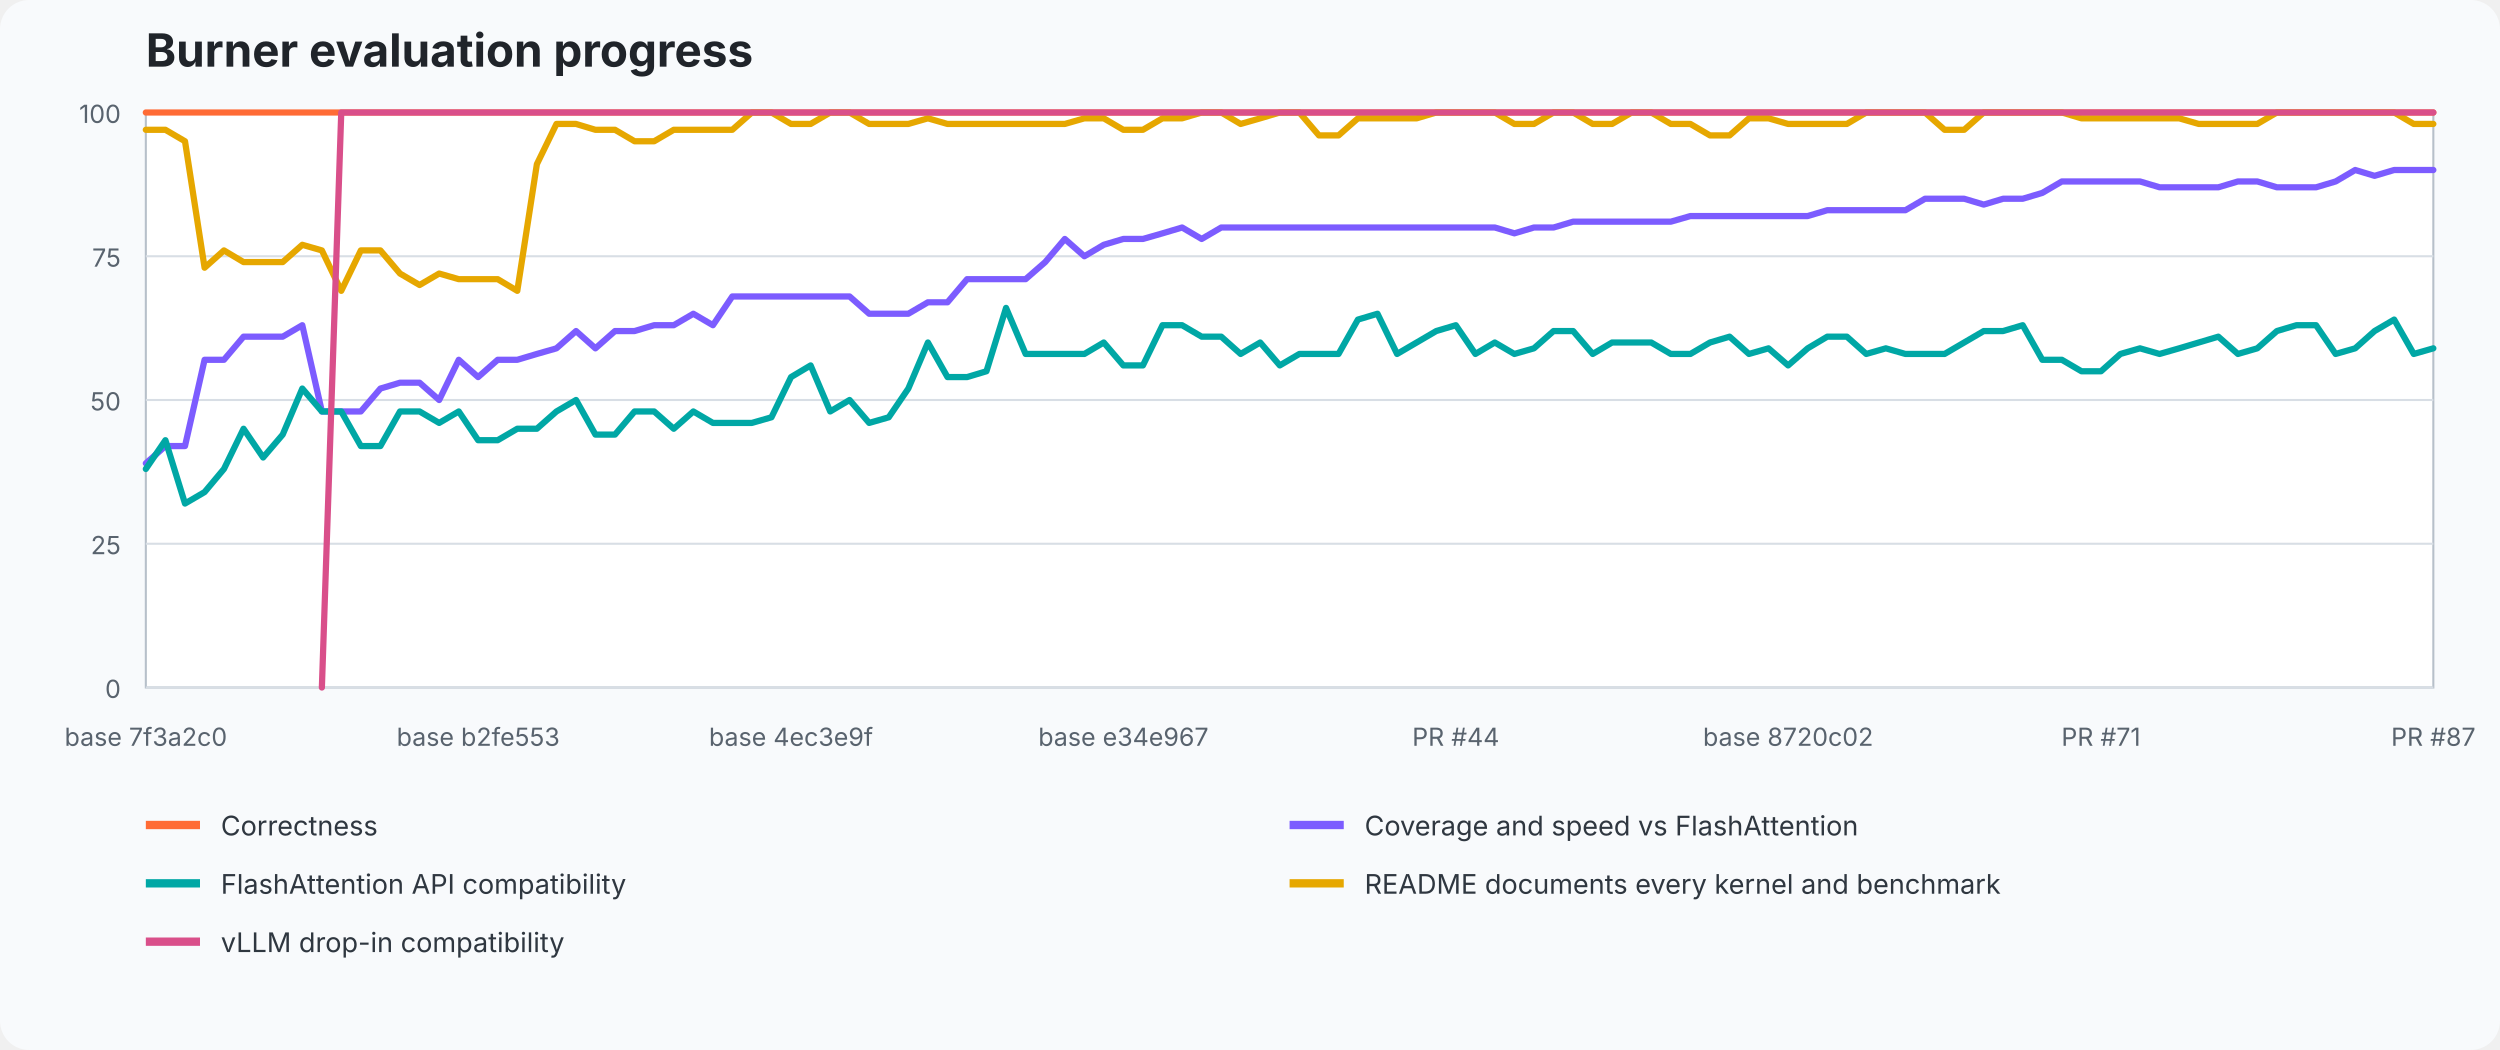
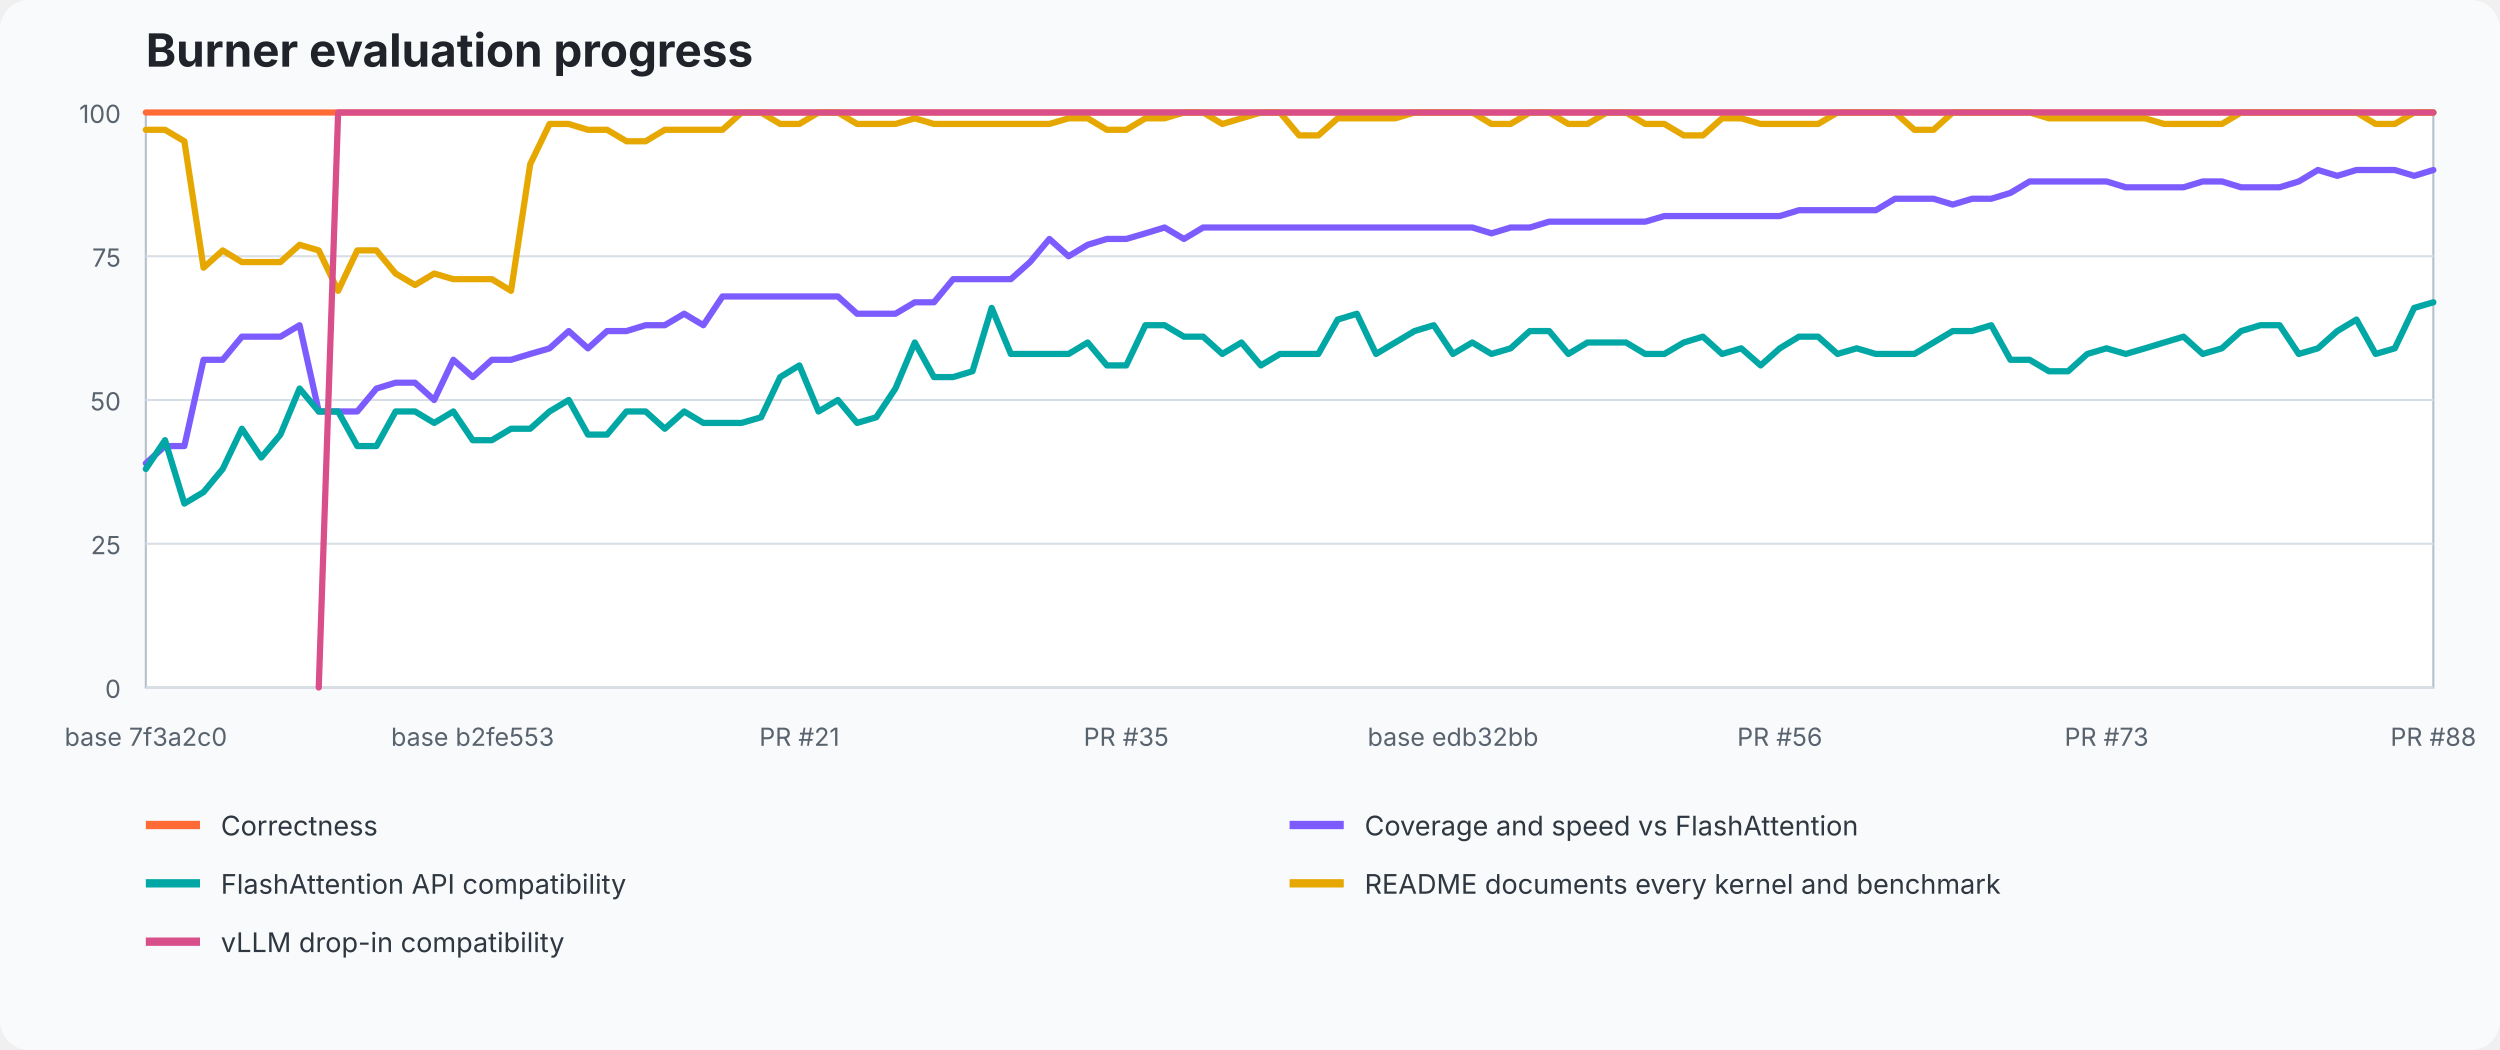
<svg xmlns="http://www.w3.org/2000/svg" width="1200" height="504" viewBox="0 0 1200 504" role="img" aria-labelledby="title desc">
  <style>text{font-family:ui-sans-serif,system-ui,-apple-system,BlinkMacSystemFont,"Segoe UI",sans-serif}.title{font-size:22px;font-weight:700;fill:#20242a}.axis{font-size:12px;fill:#59636e}.legend{font-size:13px;fill:#2f3740}.grid{stroke:#d8dee5;stroke-width:1}.plot{fill:#fff;stroke:#b7c0ca}</style>
  <rect width="100%" height="100%" fill="#f8fafc" rx="14" />
  <text x="70" y="32" class="title">Burner evaluation progress</text>
  <rect x="70" y="54" width="1098" height="276" class="plot" />
  <line x1="70" y1="330" x2="1168" y2="330" class="grid" />
  <text x="58" y="335" text-anchor="end" class="axis">0</text>
  <line x1="70" y1="261" x2="1168" y2="261" class="grid" />
  <text x="58" y="266" text-anchor="end" class="axis">25</text>
  <line x1="70" y1="192" x2="1168" y2="192" class="grid" />
  <text x="58" y="197" text-anchor="end" class="axis">50</text>
  <line x1="70" y1="123" x2="1168" y2="123" class="grid" />
  <text x="58" y="128" text-anchor="end" class="axis">75</text>
  <line x1="70" y1="54" x2="1168" y2="54" class="grid" />
  <text x="58" y="59" text-anchor="end" class="axis">100</text>
-   <polyline points="70.0,54.0 79.4,54.0 88.8,54.0 98.2,54.0 107.5,54.0 116.9,54.0 126.3,54.0 135.7,54.0 145.1,54.0 154.5,54.0 163.8,54.0 173.2,54.0 182.6,54.0 192.0,54.0 201.4,54.0 210.8,54.0 220.2,54.0 229.5,54.0 238.9,54.0 248.3,54.0 257.7,54.0 267.1,54.0 276.5,54.0 285.8,54.0 295.2,54.0 304.6,54.0 314.0,54.0 323.4,54.0 332.8,54.0 342.2,54.0 351.5,54.0 360.9,54.0 370.3,54.0 379.7,54.0 389.1,54.0 398.5,54.0 407.8,54.0 417.2,54.0 426.6,54.0 436.0,54.0 445.4,54.0 454.8,54.0 464.2,54.0 473.5,54.0 482.9,54.0 492.3,54.0 501.7,54.0 511.1,54.0 520.5,54.0 529.8,54.0 539.2,54.0 548.6,54.0 558.0,54.0 567.4,54.0 576.8,54.0 586.2,54.0 595.5,54.0 604.9,54.0 614.3,54.0 623.7,54.0 633.1,54.0 642.5,54.0 651.8,54.0 661.2,54.0 670.6,54.0 680.0,54.0 689.4,54.0 698.8,54.0 708.2,54.0 717.5,54.0 726.9,54.0 736.3,54.0 745.7,54.0 755.1,54.0 764.5,54.0 773.8,54.0 783.2,54.0 792.6,54.0 802.0,54.0 811.4,54.0 820.8,54.0 830.2,54.0 839.5,54.0 848.9,54.0 858.3,54.0 867.7,54.0 877.1,54.0 886.5,54.0 895.8,54.0 905.2,54.0 914.6,54.0 924.0,54.0 933.4,54.0 942.8,54.0 952.2,54.0 961.5,54.0 970.9,54.0 980.3,54.0 989.7,54.0 999.1,54.0 1008.5,54.0 1017.8,54.0 1027.2,54.0 1036.6,54.0 1046.0,54.0 1055.4,54.0 1064.8,54.0 1074.2,54.0 1083.5,54.0 1092.9,54.0 1102.3,54.0 1111.7,54.0 1121.1,54.0 1130.5,54.0 1139.8,54.0 1149.2,54.0 1158.6,54.0 1168.0,54.0" fill="none" stroke="#ff6b35" stroke-width="3" stroke-linejoin="round" stroke-linecap="round" />
-   <polyline points="70.0,222.4 79.4,214.1 88.8,214.1 98.2,172.7 107.5,172.7 116.9,161.6 126.3,161.6 135.7,161.6 145.1,156.1 154.5,197.5 163.8,197.5 173.2,197.5 182.6,186.5 192.0,183.7 201.4,183.7 210.8,192.0 220.2,172.7 229.5,181.0 238.9,172.7 248.3,172.7 257.7,169.9 267.1,167.2 276.5,158.9 285.8,167.2 295.2,158.9 304.6,158.9 314.0,156.1 323.4,156.1 332.8,150.6 342.2,156.1 351.5,142.3 360.9,142.3 370.3,142.3 379.7,142.3 389.1,142.3 398.5,142.3 407.8,142.3 417.2,150.6 426.6,150.6 436.0,150.6 445.4,145.1 454.8,145.1 464.2,134.0 473.5,134.0 482.9,134.0 492.3,134.0 501.7,125.8 511.1,114.7 520.5,123.0 529.8,117.5 539.2,114.7 548.6,114.7 558.0,112.0 567.4,109.2 576.8,114.7 586.2,109.2 595.5,109.2 604.9,109.2 614.3,109.2 623.7,109.2 633.1,109.2 642.5,109.2 651.8,109.2 661.2,109.2 670.6,109.2 680.0,109.2 689.4,109.2 698.8,109.2 708.2,109.2 717.5,109.2 726.9,112.0 736.3,109.2 745.7,109.2 755.1,106.4 764.5,106.4 773.8,106.4 783.2,106.4 792.6,106.4 802.0,106.4 811.4,103.7 820.8,103.7 830.2,103.7 839.5,103.7 848.9,103.7 858.3,103.7 867.7,103.7 877.1,100.9 886.5,100.9 895.8,100.9 905.2,100.9 914.6,100.9 924.0,95.4 933.4,95.4 942.8,95.4 952.2,98.2 961.5,95.4 970.9,95.4 980.3,92.6 989.7,87.1 999.1,87.1 1008.5,87.1 1017.8,87.1 1027.2,87.1 1036.6,89.9 1046.0,89.9 1055.4,89.9 1064.8,89.9 1074.2,87.1 1083.5,87.1 1092.9,89.9 1102.3,89.9 1111.7,89.9 1121.1,87.1 1130.5,81.6 1139.8,84.4 1149.2,81.6 1158.6,81.6 1168.0,81.6" fill="none" stroke="#7c5cff" stroke-width="3" stroke-linejoin="round" stroke-linecap="round" />
-   <polyline points="70.0,225.1 79.4,211.3 88.8,241.7 98.2,236.2 107.5,225.1 116.9,205.8 126.3,219.6 135.7,208.6 145.1,186.5 154.5,197.5 163.8,197.5 173.2,214.1 182.6,214.1 192.0,197.5 201.4,197.5 210.8,203.0 220.2,197.5 229.5,211.3 238.9,211.3 248.3,205.8 257.7,205.8 267.1,197.5 276.5,192.0 285.8,208.6 295.2,208.6 304.6,197.5 314.0,197.5 323.4,205.8 332.8,197.5 342.2,203.0 351.5,203.0 360.9,203.0 370.3,200.3 379.7,181.0 389.1,175.4 398.5,197.5 407.8,192.0 417.2,203.0 426.6,200.3 436.0,186.5 445.4,164.4 454.8,181.0 464.2,181.0 473.5,178.2 482.9,147.8 492.3,169.9 501.7,169.9 511.1,169.9 520.5,169.9 529.8,164.4 539.2,175.4 548.6,175.4 558.0,156.1 567.4,156.1 576.8,161.6 586.2,161.6 595.5,169.9 604.9,164.4 614.3,175.4 623.7,169.9 633.1,169.9 642.5,169.9 651.8,153.4 661.2,150.6 670.6,169.9 680.0,164.4 689.4,158.9 698.8,156.1 708.2,169.9 717.5,164.4 726.9,169.9 736.3,167.2 745.7,158.9 755.1,158.9 764.5,169.9 773.8,164.4 783.2,164.4 792.6,164.4 802.0,169.9 811.4,169.9 820.8,164.4 830.2,161.6 839.5,169.9 848.9,167.2 858.3,175.4 867.7,167.2 877.1,161.6 886.5,161.6 895.8,169.9 905.2,167.2 914.6,169.9 924.0,169.9 933.4,169.9 942.8,164.4 952.2,158.9 961.5,158.9 970.9,156.1 980.3,172.7 989.7,172.7 999.1,178.2 1008.5,178.2 1017.8,169.9 1027.2,167.2 1036.6,169.9 1046.0,167.2 1055.4,164.4 1064.8,161.6 1074.2,169.9 1083.5,167.2 1092.9,158.9 1102.3,156.1 1111.7,156.1 1121.1,169.9 1130.5,167.2 1139.8,158.9 1149.2,153.4 1158.6,169.9 1168.0,167.2" fill="none" stroke="#00a7a5" stroke-width="3" stroke-linejoin="round" stroke-linecap="round" />
-   <polyline points="70.0,62.3 79.4,62.3 88.8,67.8 98.2,128.5 107.5,120.2 116.9,125.8 126.3,125.8 135.7,125.8 145.1,117.5 154.5,120.2 163.8,139.6 173.2,120.2 182.6,120.2 192.0,131.3 201.4,136.8 210.8,131.3 220.2,134.0 229.5,134.0 238.9,134.0 248.3,139.6 257.7,78.8 267.1,59.5 276.5,59.5 285.8,62.3 295.2,62.3 304.6,67.8 314.0,67.8 323.4,62.3 332.8,62.3 342.2,62.3 351.5,62.3 360.9,54.0 370.3,54.0 379.7,59.5 389.1,59.5 398.5,54.0 407.8,54.0 417.2,59.5 426.6,59.5 436.0,59.5 445.4,56.8 454.8,59.5 464.2,59.5 473.5,59.5 482.9,59.5 492.3,59.5 501.7,59.5 511.1,59.5 520.5,56.8 529.8,56.8 539.2,62.3 548.6,62.3 558.0,56.8 567.4,56.8 576.8,54.0 586.2,54.0 595.5,59.5 604.9,56.8 614.3,54.0 623.7,54.0 633.1,65.0 642.5,65.0 651.8,56.8 661.2,56.8 670.6,56.8 680.0,56.8 689.4,54.0 698.8,54.0 708.2,54.0 717.5,54.0 726.9,59.5 736.3,59.5 745.7,54.0 755.1,54.0 764.5,59.5 773.8,59.5 783.2,54.0 792.6,54.0 802.0,59.5 811.4,59.5 820.8,65.0 830.2,65.0 839.5,56.8 848.9,56.8 858.3,59.5 867.7,59.5 877.1,59.5 886.5,59.5 895.8,54.0 905.2,54.0 914.6,54.0 924.0,54.0 933.4,62.3 942.8,62.3 952.2,54.0 961.5,54.0 970.9,54.0 980.3,54.0 989.7,54.0 999.1,56.8 1008.5,56.8 1017.8,56.8 1027.2,56.8 1036.6,56.8 1046.0,56.8 1055.4,59.5 1064.8,59.5 1074.2,59.5 1083.5,59.5 1092.9,54.0 1102.3,54.0 1111.7,54.0 1121.1,54.0 1130.5,54.0 1139.8,54.0 1149.2,54.0 1158.6,59.5 1168.0,59.5" fill="none" stroke="#e6a700" stroke-width="3" stroke-linejoin="round" stroke-linecap="round" />
-   <polyline points="154.5,330.0 163.8,54.0 173.2,54.0 182.6,54.0 192.0,54.0 201.4,54.0 210.8,54.0 220.2,54.0 229.5,54.0 238.9,54.0 248.3,54.0 257.7,54.0 267.1,54.0 276.5,54.0 285.8,54.0 295.2,54.0 304.6,54.0 314.0,54.0 323.4,54.0 332.8,54.0 342.2,54.0 351.5,54.0 360.9,54.0 370.3,54.0 379.7,54.0 389.1,54.0 398.5,54.0 407.8,54.0 417.2,54.0 426.6,54.0 436.0,54.0 445.4,54.0 454.8,54.0 464.2,54.0 473.5,54.0 482.9,54.0 492.3,54.0 501.7,54.0 511.1,54.0 520.5,54.0 529.8,54.0 539.2,54.0 548.6,54.0 558.0,54.0 567.4,54.0 576.8,54.0 586.2,54.0 595.5,54.0 604.9,54.0 614.3,54.0 623.7,54.0 633.1,54.0 642.5,54.0 651.8,54.0 661.2,54.0 670.6,54.0 680.0,54.0 689.4,54.0 698.8,54.0 708.2,54.0 717.5,54.0 726.9,54.0 736.3,54.0 745.7,54.0 755.1,54.0 764.5,54.0 773.8,54.0 783.2,54.0 792.6,54.0 802.0,54.0 811.4,54.0 820.8,54.0 830.2,54.0 839.5,54.0 848.9,54.0 858.3,54.0 867.7,54.0 877.1,54.0 886.5,54.0 895.8,54.0 905.2,54.0 914.6,54.0 924.0,54.0 933.4,54.0 942.8,54.0 952.2,54.0 961.5,54.0 970.9,54.0 980.3,54.0 989.7,54.0 999.1,54.0 1008.5,54.0 1017.8,54.0 1027.2,54.0 1036.6,54.0 1046.0,54.0 1055.4,54.0 1064.8,54.0 1074.2,54.0 1083.5,54.0 1092.9,54.0 1102.3,54.0 1111.7,54.0 1121.1,54.0 1130.5,54.0 1139.8,54.0 1149.2,54.0 1158.6,54.0 1168.0,54.0" fill="none" stroke="#d94f8a" stroke-width="3" stroke-linejoin="round" stroke-linecap="round" />
+   <polyline points="70.0,54.0 79.2,54.0 88.5,54.0 97.7,54.0 106.9,54.0 116.1,54.0 125.4,54.0 134.6,54.0 143.8,54.0 153.0,54.0 162.3,54.0 171.5,54.0 180.7,54.0 189.9,54.0 199.2,54.0 208.4,54.0 217.6,54.0 226.9,54.0 236.1,54.0 245.3,54.0 254.5,54.0 263.8,54.0 273.0,54.0 282.2,54.0 291.4,54.0 300.7,54.0 309.9,54.0 319.1,54.0 328.4,54.0 337.6,54.0 346.8,54.0 356.0,54.0 365.3,54.0 374.5,54.0 383.7,54.0 392.9,54.0 402.2,54.0 411.4,54.0 420.6,54.0 429.8,54.0 439.1,54.0 448.3,54.0 457.5,54.0 466.8,54.0 476.0,54.0 485.2,54.0 494.4,54.0 503.7,54.0 512.9,54.0 522.1,54.0 531.3,54.0 540.6,54.0 549.8,54.0 559.0,54.0 568.3,54.0 577.5,54.0 586.7,54.0 595.9,54.0 605.2,54.0 614.4,54.0 623.6,54.0 632.8,54.0 642.1,54.0 651.3,54.0 660.5,54.0 669.7,54.0 679.0,54.0 688.2,54.0 697.4,54.0 706.7,54.0 715.9,54.0 725.1,54.0 734.3,54.0 743.6,54.0 752.8,54.0 762.0,54.0 771.2,54.0 780.5,54.0 789.7,54.0 798.9,54.0 808.2,54.0 817.4,54.0 826.6,54.0 835.8,54.0 845.1,54.0 854.3,54.0 863.5,54.0 872.7,54.0 882.0,54.0 891.2,54.0 900.4,54.0 909.6,54.0 918.9,54.0 928.1,54.0 937.3,54.0 946.6,54.0 955.8,54.0 965.0,54.0 974.2,54.0 983.5,54.0 992.7,54.0 1001.9,54.0 1011.1,54.0 1020.4,54.0 1029.6,54.0 1038.8,54.0 1048.1,54.0 1057.3,54.0 1066.5,54.0 1075.7,54.0 1085.0,54.0 1094.2,54.0 1103.4,54.0 1112.6,54.0 1121.9,54.0 1131.1,54.0 1140.3,54.0 1149.5,54.0 1158.8,54.0 1168.0,54.0" fill="none" stroke="#ff6b35" stroke-width="3" stroke-linejoin="round" stroke-linecap="round" />
+   <polyline points="70.0,222.4 79.2,214.1 88.5,214.1 97.7,172.7 106.9,172.7 116.1,161.6 125.4,161.6 134.6,161.6 143.8,156.1 153.0,197.5 162.3,197.5 171.5,197.5 180.7,186.5 189.9,183.7 199.2,183.7 208.4,192.0 217.6,172.7 226.9,181.0 236.1,172.7 245.3,172.7 254.5,169.9 263.8,167.2 273.0,158.9 282.2,167.2 291.4,158.9 300.7,158.9 309.9,156.1 319.1,156.1 328.4,150.6 337.6,156.1 346.8,142.3 356.0,142.3 365.3,142.3 374.5,142.3 383.7,142.3 392.9,142.3 402.2,142.3 411.4,150.6 420.6,150.6 429.8,150.6 439.1,145.1 448.3,145.1 457.5,134.0 466.8,134.0 476.0,134.0 485.2,134.0 494.4,125.8 503.7,114.7 512.9,123.0 522.1,117.5 531.3,114.7 540.6,114.7 549.8,112.0 559.0,109.2 568.3,114.7 577.5,109.2 586.7,109.2 595.9,109.2 605.2,109.2 614.4,109.2 623.6,109.2 632.8,109.2 642.1,109.2 651.3,109.2 660.5,109.2 669.7,109.2 679.0,109.2 688.2,109.2 697.4,109.2 706.7,109.2 715.9,112.0 725.1,109.2 734.3,109.2 743.6,106.4 752.8,106.4 762.0,106.4 771.2,106.4 780.5,106.4 789.7,106.4 798.9,103.7 808.2,103.7 817.4,103.7 826.6,103.7 835.8,103.7 845.1,103.7 854.3,103.7 863.5,100.9 872.7,100.9 882.0,100.9 891.2,100.9 900.4,100.9 909.6,95.4 918.9,95.4 928.1,95.4 937.3,98.2 946.6,95.4 955.8,95.4 965.0,92.6 974.2,87.1 983.5,87.1 992.7,87.1 1001.9,87.1 1011.1,87.1 1020.4,89.9 1029.6,89.9 1038.8,89.9 1048.1,89.9 1057.3,87.1 1066.5,87.1 1075.7,89.9 1085.0,89.9 1094.2,89.9 1103.4,87.1 1112.6,81.6 1121.9,84.4 1131.1,81.6 1140.3,81.6 1149.5,81.6 1158.8,84.4 1168.0,81.6" fill="none" stroke="#7c5cff" stroke-width="3" stroke-linejoin="round" stroke-linecap="round" />
+   <polyline points="70.0,225.1 79.2,211.3 88.5,241.7 97.7,236.2 106.9,225.1 116.1,205.8 125.4,219.6 134.6,208.6 143.8,186.5 153.0,197.5 162.3,197.5 171.5,214.1 180.7,214.1 189.9,197.5 199.2,197.5 208.4,203.0 217.6,197.5 226.9,211.3 236.1,211.3 245.3,205.8 254.5,205.8 263.8,197.5 273.0,192.0 282.2,208.6 291.4,208.6 300.7,197.5 309.9,197.5 319.1,205.8 328.4,197.5 337.6,203.0 346.8,203.0 356.0,203.0 365.3,200.3 374.5,181.0 383.7,175.4 392.9,197.5 402.2,192.0 411.4,203.0 420.6,200.3 429.8,186.5 439.1,164.4 448.3,181.0 457.5,181.0 466.8,178.2 476.0,147.8 485.2,169.9 494.4,169.9 503.7,169.9 512.9,169.9 522.1,164.4 531.3,175.4 540.6,175.4 549.8,156.1 559.0,156.1 568.3,161.6 577.5,161.6 586.7,169.9 595.9,164.4 605.2,175.4 614.4,169.9 623.6,169.9 632.8,169.9 642.1,153.4 651.3,150.6 660.5,169.9 669.7,164.4 679.0,158.9 688.2,156.1 697.4,169.9 706.7,164.4 715.9,169.9 725.1,167.2 734.3,158.9 743.6,158.9 752.8,169.9 762.0,164.4 771.2,164.4 780.5,164.4 789.7,169.9 798.9,169.9 808.2,164.4 817.4,161.6 826.6,169.9 835.8,167.2 845.1,175.4 854.3,167.2 863.5,161.6 872.7,161.6 882.0,169.9 891.2,167.2 900.4,169.9 909.6,169.9 918.9,169.9 928.1,164.4 937.3,158.9 946.6,158.9 955.8,156.1 965.0,172.7 974.2,172.7 983.5,178.2 992.7,178.2 1001.9,169.9 1011.1,167.2 1020.4,169.9 1029.6,167.2 1038.8,164.4 1048.1,161.6 1057.3,169.9 1066.5,167.2 1075.7,158.9 1085.0,156.1 1094.2,156.1 1103.4,169.9 1112.6,167.2 1121.9,158.9 1131.1,153.4 1140.3,169.9 1149.5,167.2 1158.8,147.8 1168.0,145.1" fill="none" stroke="#00a7a5" stroke-width="3" stroke-linejoin="round" stroke-linecap="round" />
+   <polyline points="70.0,62.3 79.2,62.3 88.5,67.8 97.7,128.5 106.9,120.2 116.1,125.8 125.4,125.8 134.6,125.8 143.8,117.5 153.0,120.2 162.3,139.6 171.5,120.2 180.7,120.2 189.9,131.3 199.2,136.8 208.4,131.3 217.6,134.0 226.9,134.0 236.1,134.0 245.3,139.6 254.5,78.8 263.8,59.5 273.0,59.5 282.2,62.3 291.4,62.3 300.7,67.8 309.9,67.8 319.1,62.3 328.4,62.3 337.6,62.3 346.8,62.3 356.0,54.0 365.3,54.0 374.5,59.5 383.7,59.5 392.9,54.0 402.2,54.0 411.4,59.5 420.6,59.5 429.8,59.5 439.1,56.8 448.3,59.5 457.5,59.5 466.8,59.5 476.0,59.5 485.2,59.5 494.4,59.5 503.7,59.5 512.9,56.8 522.1,56.8 531.3,62.3 540.6,62.3 549.8,56.8 559.0,56.8 568.3,54.0 577.5,54.0 586.7,59.5 595.9,56.8 605.2,54.0 614.4,54.0 623.6,65.0 632.8,65.0 642.1,56.8 651.3,56.8 660.5,56.8 669.7,56.8 679.0,54.0 688.2,54.0 697.4,54.0 706.7,54.0 715.9,59.5 725.1,59.5 734.3,54.0 743.6,54.0 752.8,59.5 762.0,59.5 771.2,54.0 780.5,54.0 789.7,59.5 798.9,59.5 808.2,65.0 817.4,65.0 826.6,56.8 835.8,56.8 845.1,59.5 854.3,59.5 863.5,59.5 872.7,59.5 882.0,54.0 891.2,54.0 900.4,54.0 909.6,54.0 918.9,62.3 928.1,62.3 937.3,54.0 946.6,54.0 955.8,54.0 965.0,54.0 974.2,54.0 983.5,56.8 992.7,56.8 1001.9,56.8 1011.1,56.8 1020.4,56.8 1029.6,56.8 1038.8,59.5 1048.1,59.5 1057.3,59.5 1066.5,59.5 1075.7,54.0 1085.0,54.0 1094.2,54.0 1103.4,54.0 1112.6,54.0 1121.9,54.0 1131.1,54.0 1140.3,59.5 1149.5,59.5 1158.8,54.0 1168.0,54.0" fill="none" stroke="#e6a700" stroke-width="3" stroke-linejoin="round" stroke-linecap="round" />
+   <polyline points="153.0,330.0 162.3,54.0 171.5,54.0 180.7,54.0 189.9,54.0 199.2,54.0 208.4,54.0 217.6,54.0 226.9,54.0 236.1,54.0 245.3,54.0 254.5,54.0 263.8,54.0 273.0,54.0 282.2,54.0 291.4,54.0 300.7,54.0 309.9,54.0 319.1,54.0 328.4,54.0 337.6,54.0 346.8,54.0 356.0,54.0 365.3,54.0 374.5,54.0 383.7,54.0 392.9,54.0 402.2,54.0 411.4,54.0 420.6,54.0 429.8,54.0 439.1,54.0 448.3,54.0 457.5,54.0 466.8,54.0 476.0,54.0 485.2,54.0 494.4,54.0 503.7,54.0 512.9,54.0 522.1,54.0 531.3,54.0 540.6,54.0 549.8,54.0 559.0,54.0 568.3,54.0 577.5,54.0 586.7,54.0 595.9,54.0 605.2,54.0 614.4,54.0 623.6,54.0 632.8,54.0 642.1,54.0 651.3,54.0 660.5,54.0 669.7,54.0 679.0,54.0 688.2,54.0 697.4,54.0 706.7,54.0 715.9,54.0 725.1,54.0 734.3,54.0 743.6,54.0 752.8,54.0 762.0,54.0 771.2,54.0 780.5,54.0 789.7,54.0 798.9,54.0 808.2,54.0 817.4,54.0 826.6,54.0 835.8,54.0 845.1,54.0 854.3,54.0 863.5,54.0 872.7,54.0 882.0,54.0 891.2,54.0 900.4,54.0 909.6,54.0 918.9,54.0 928.1,54.0 937.3,54.0 946.6,54.0 955.8,54.0 965.0,54.0 974.2,54.0 983.5,54.0 992.7,54.0 1001.9,54.0 1011.1,54.0 1020.4,54.0 1029.6,54.0 1038.8,54.0 1048.1,54.0 1057.3,54.0 1066.5,54.0 1075.7,54.0 1085.0,54.0 1094.2,54.0 1103.4,54.0 1112.6,54.0 1121.9,54.0 1131.1,54.0 1140.3,54.0 1149.5,54.0 1158.8,54.0 1168.0,54.0" fill="none" stroke="#d94f8a" stroke-width="3" stroke-linejoin="round" stroke-linecap="round" />
  <text x="70" y="358" text-anchor="middle" class="axis">base 7f3a2c0</text>
-   <text x="229.538" y="358" text-anchor="middle" class="axis">base b2fe553</text>
-   <text x="379.692" y="358" text-anchor="middle" class="axis">base 4ec3e9f</text>
-   <text x="539.231" y="358" text-anchor="middle" class="axis">base e34e967</text>
-   <text x="698.769" y="358" text-anchor="middle" class="axis">PR #44</text>
-   <text x="858.308" y="358" text-anchor="middle" class="axis">base 8720c02</text>
-   <text x="1008.462" y="358" text-anchor="middle" class="axis">PR #71</text>
-   <text x="1168" y="358" text-anchor="middle" class="axis">PR #87</text>
+   <text x="226.857" y="358" text-anchor="middle" class="axis">base b2fe553</text>
+   <text x="383.714" y="358" text-anchor="middle" class="axis">PR #21</text>
+   <text x="540.571" y="358" text-anchor="middle" class="axis">PR #35</text>
+   <text x="697.429" y="358" text-anchor="middle" class="axis">base edb32bb</text>
+   <text x="854.286" y="358" text-anchor="middle" class="axis">PR #56</text>
+   <text x="1011.143" y="358" text-anchor="middle" class="axis">PR #73</text>
+   <text x="1168" y="358" text-anchor="middle" class="axis">PR #88</text>
  <line x1="70" y1="396" x2="96" y2="396" stroke="#ff6b35" stroke-width="4" />
  <text x="106" y="401" class="legend">Correctness</text>
  <line x1="619" y1="396" x2="645" y2="396" stroke="#7c5cff" stroke-width="4" />
  <text x="655" y="401" class="legend">Coverage and speed vs FlashAttention</text>
  <line x1="70" y1="424" x2="96" y2="424" stroke="#00a7a5" stroke-width="4" />
  <text x="106" y="429" class="legend">FlashAttention API compatibility</text>
  <line x1="619" y1="424" x2="645" y2="424" stroke="#e6a700" stroke-width="4" />
  <text x="655" y="429" class="legend">README documents every kernel and benchmark</text>
  <line x1="70" y1="452" x2="96" y2="452" stroke="#d94f8a" stroke-width="4" />
  <text x="106" y="457" class="legend">vLLM drop-in compatibility</text>
</svg>
